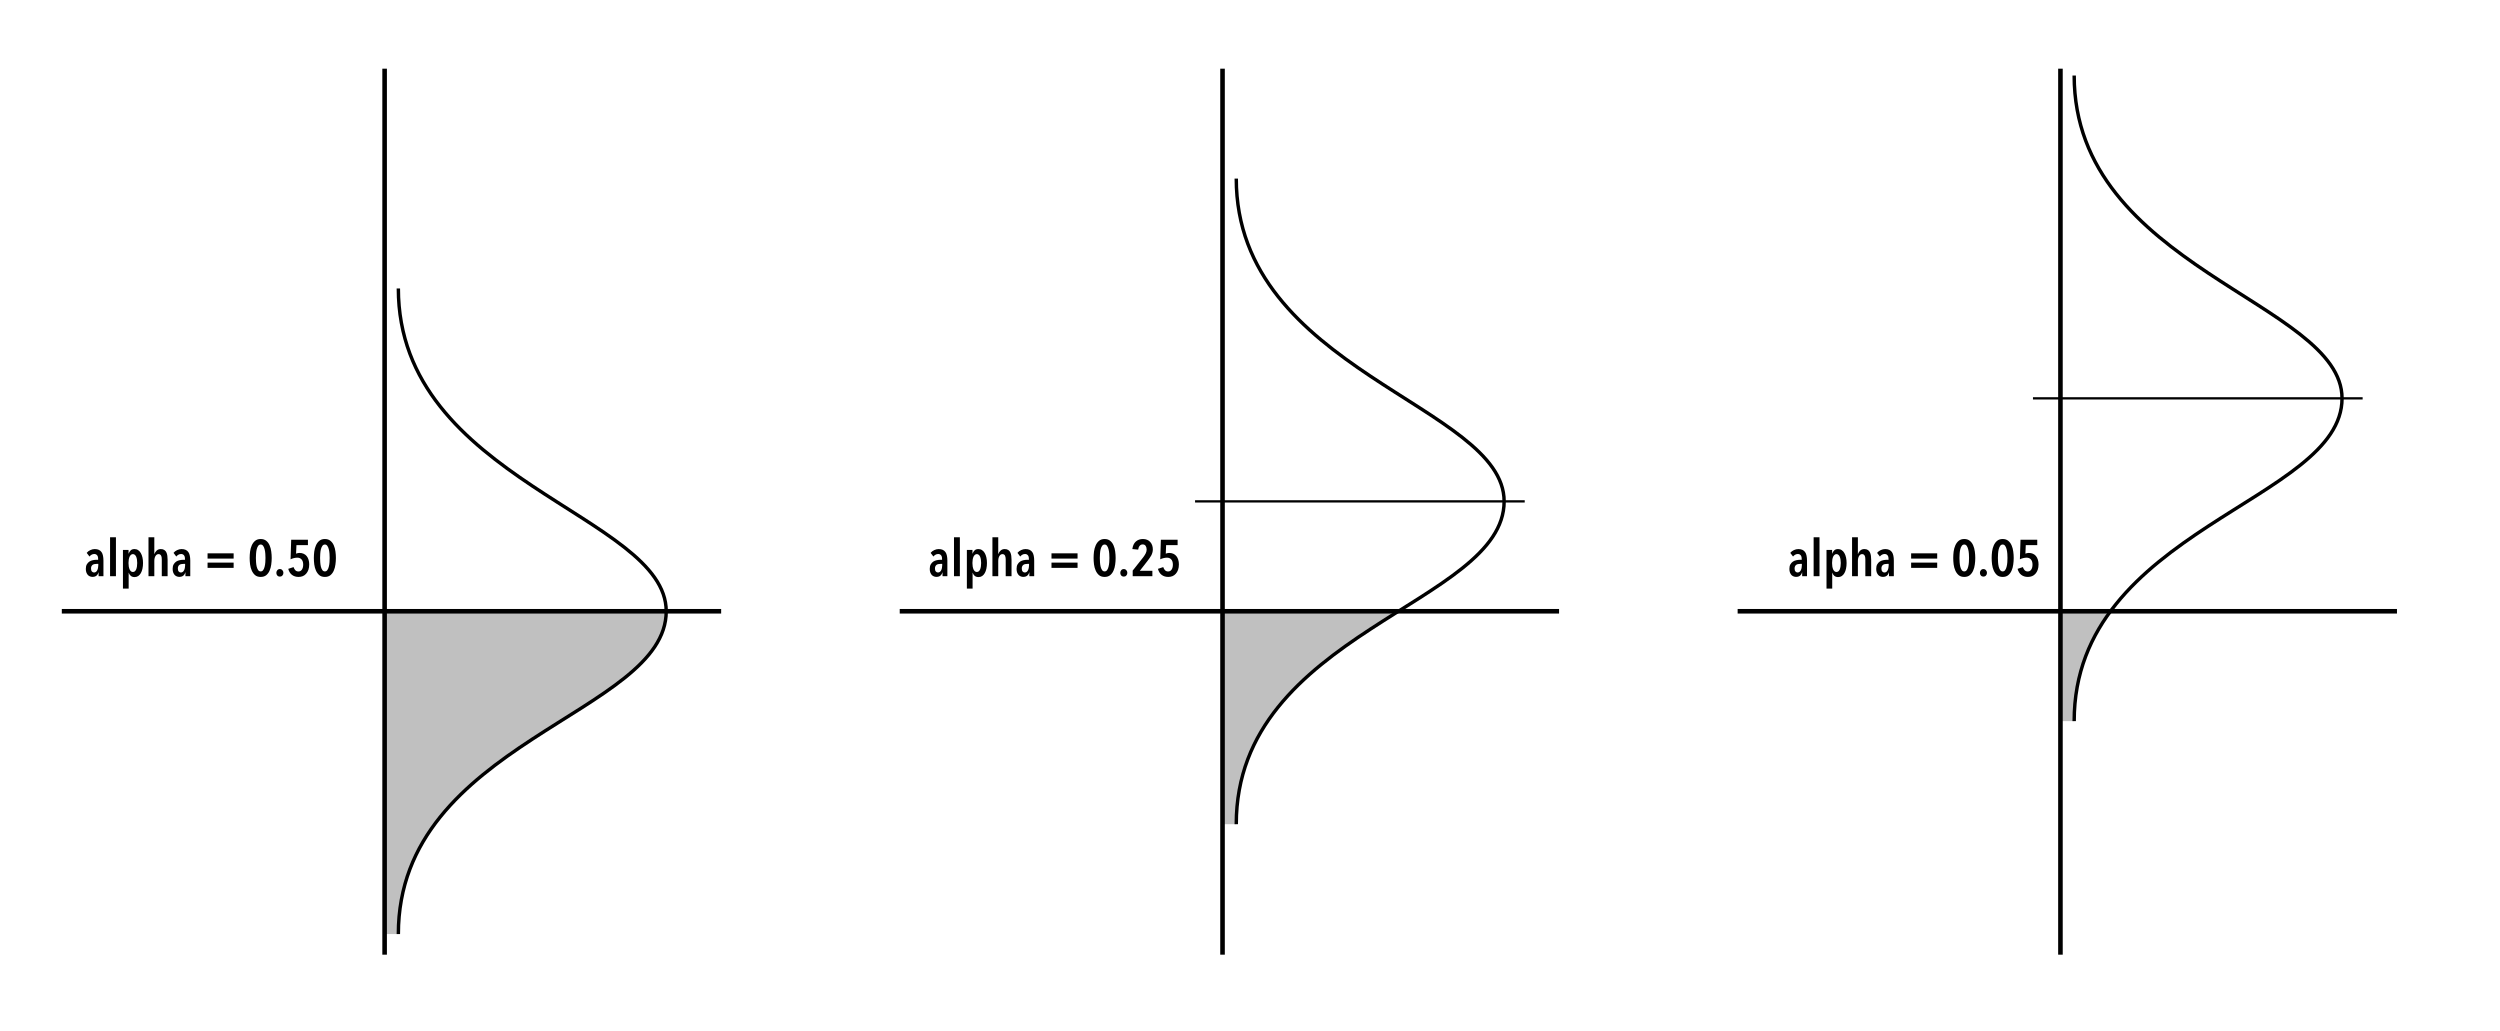
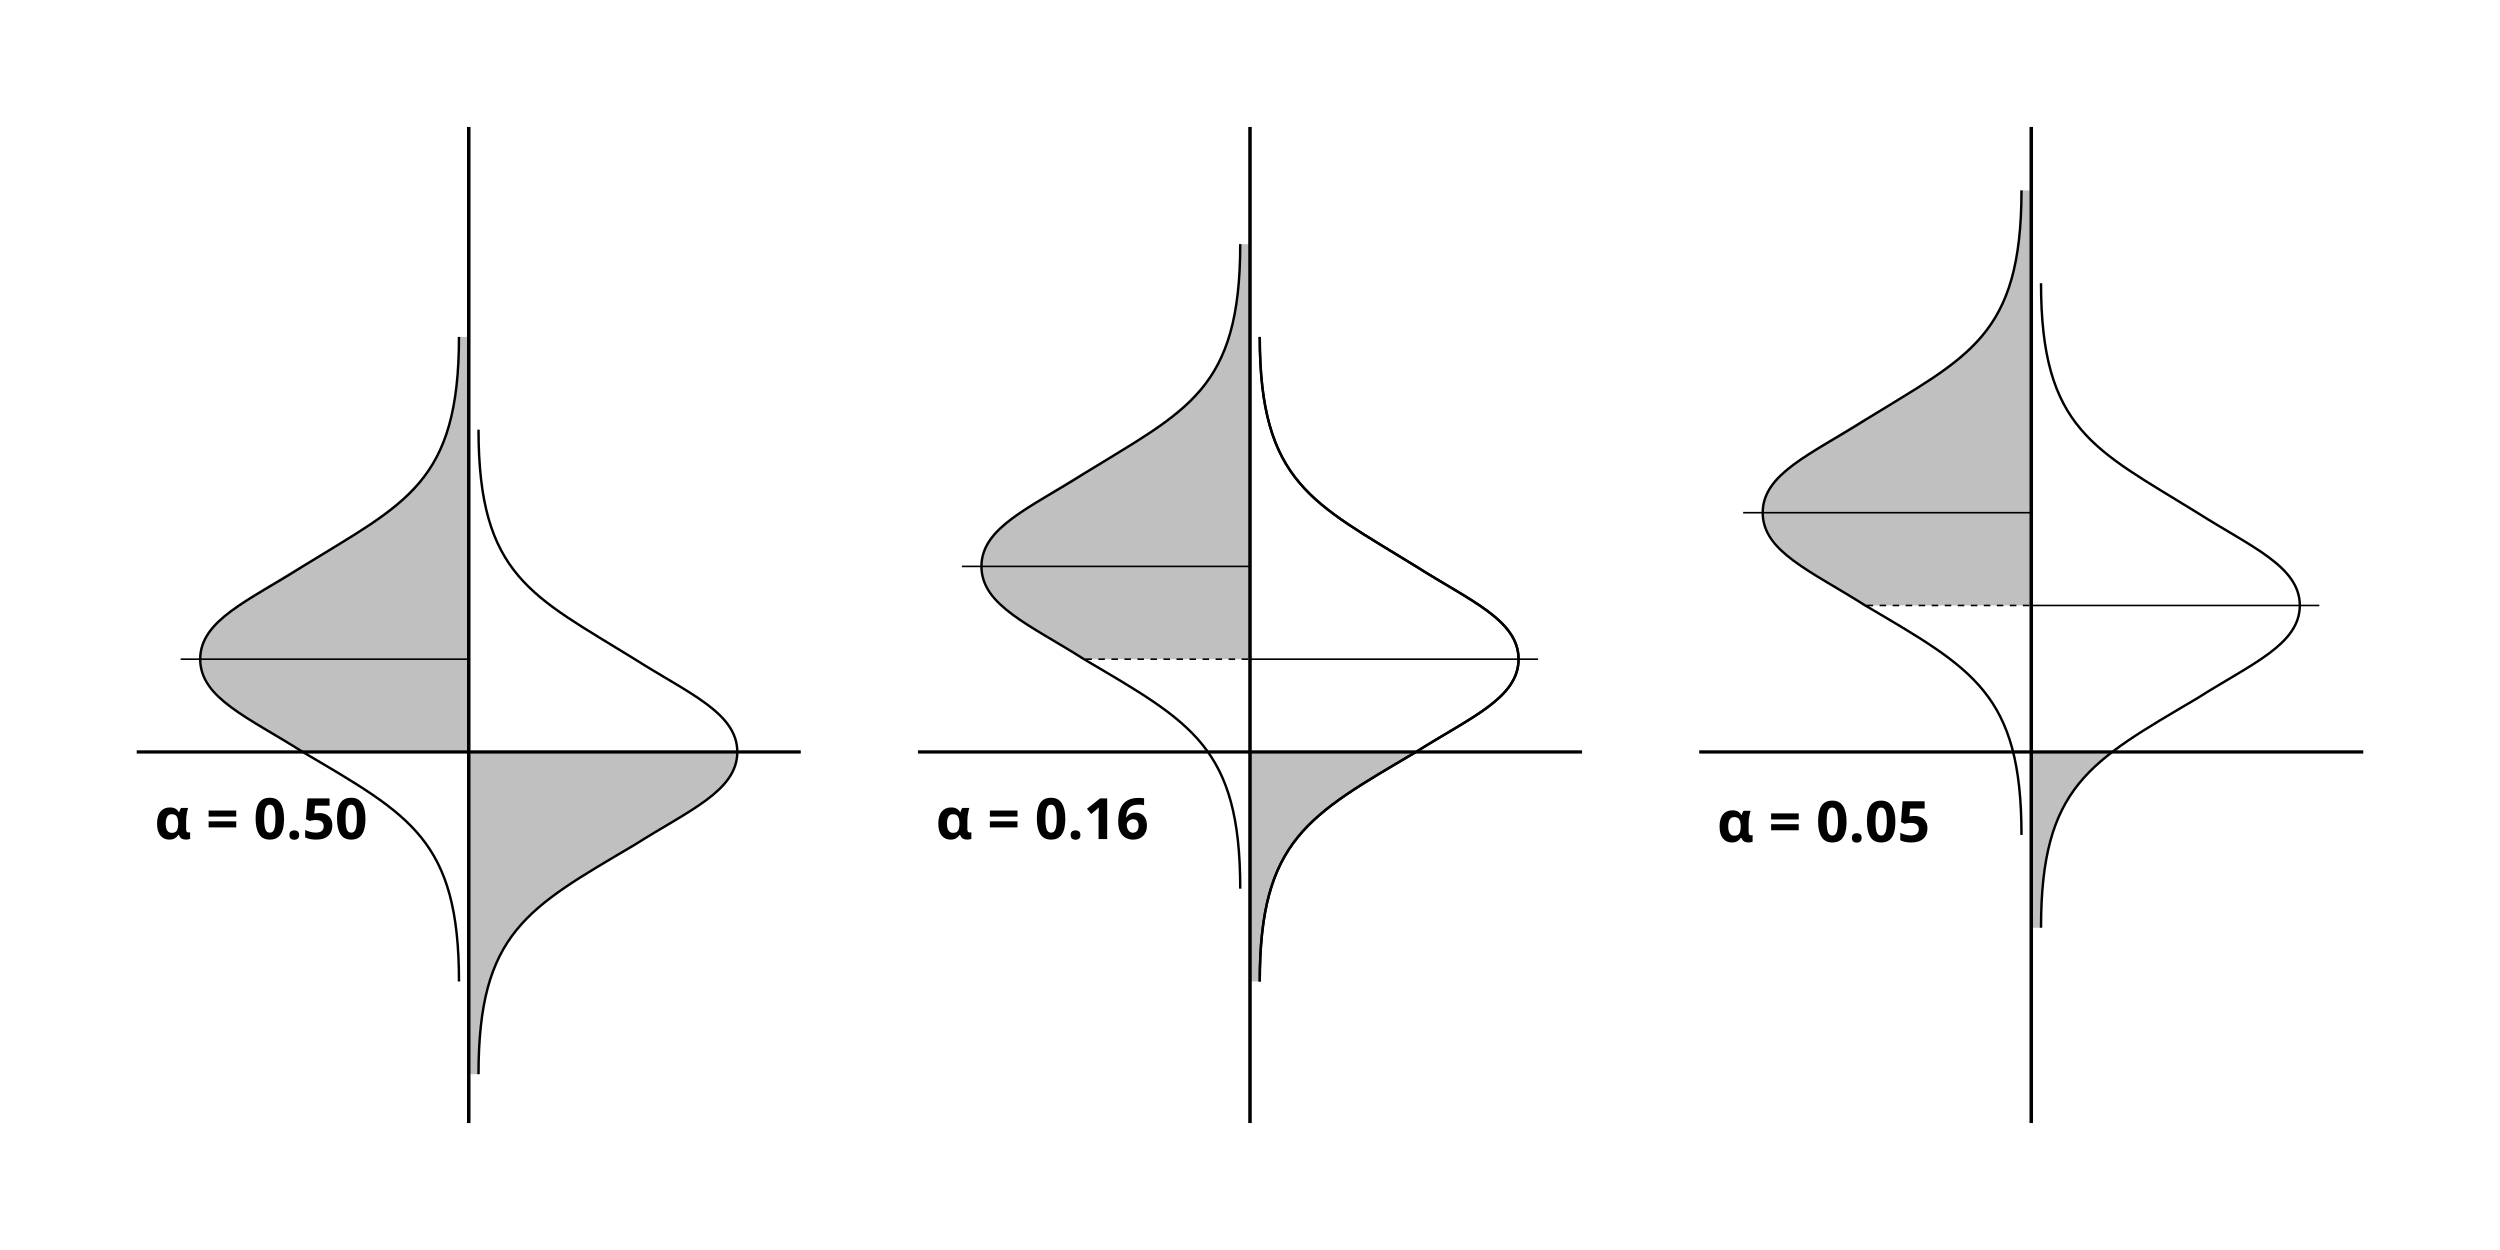
- <svg xmlns="http://www.w3.org/2000/svg" xmlns:xlink="http://www.w3.org/1999/xlink" id="svg2" version="1.1" width="2184" height="900" viewBox="0 0 2184 900">
-   <defs id="defs6" />
-   <g id="layer7" style="display:inline">
-     <path style="display:inline;fill:#c0c0c0;fill-opacity:1;fill-rule:evenodd;stroke:none;stroke-width:1px;stroke-linecap:butt;stroke-linejoin:miter;stroke-opacity:1" d="M 348,816 C 354,642 582,624 582,534 l -246,0 0,282 z" id="path4260" />
-     <path style="fill:#c0c0c0;fill-opacity:1;fill-rule:evenodd;stroke:none;stroke-width:1px;stroke-linecap:butt;stroke-linejoin:miter;stroke-opacity:1" d="m 1080,720 c 0,-90 66,-138 141.706,-186 l -153.706,0 0,186 z" id="path4265" />
-     <path style="fill:#c0c0c0;fill-opacity:1;fill-rule:evenodd;stroke:none;stroke-width:1px;stroke-linecap:butt;stroke-linejoin:miter;stroke-opacity:1" d="m 1800,630 12,0 c 0.678,-42.487 13.446,-71.374 30,-96 l -42,0 z" id="path4267" />
-     <flowRoot xml:space="preserve" id="flowRoot4269" style="font-style:normal;font-variant:normal;font-weight:600;font-stretch:condensed;font-size:45px;line-height:125%;font-family:'Avenir Next Condensed';-inkscape-font-specification:'Avenir Next Condensed, Semi-Bold Condensed';text-align:start;letter-spacing:0px;word-spacing:0px;writing-mode:lr-tb;text-anchor:start;fill:#000000;fill-opacity:1;stroke:none;stroke-width:1px;stroke-linecap:butt;stroke-linejoin:miter;stroke-opacity:1" transform="translate(25.4902,90.19608)">
-       <flowRegion id="flowRegion4271">
-         <rect id="rect4273" width="258" height="144" x="54" y="324" style="font-style:normal;font-variant:normal;font-weight:600;font-stretch:condensed;font-size:45px;line-height:125%;font-family:'Avenir Next Condensed';-inkscape-font-specification:'Avenir Next Condensed, Semi-Bold Condensed';text-align:start;writing-mode:lr-tb;text-anchor:start" />
-       </flowRegion>
-       <flowPara id="flowPara4275" />
-     </flowRoot>
-     <flowRoot transform="translate(762.7451,92.15686)" style="font-style:normal;font-variant:normal;font-weight:600;font-stretch:condensed;font-size:45px;line-height:125%;font-family:'Avenir Next Condensed';-inkscape-font-specification:'Avenir Next Condensed, Semi-Bold Condensed';text-align:start;letter-spacing:0px;word-spacing:0px;writing-mode:lr-tb;text-anchor:start;fill:#000000;fill-opacity:1;stroke:none;stroke-width:1px;stroke-linecap:butt;stroke-linejoin:miter;stroke-opacity:1" id="flowRoot4305" xml:space="preserve">
-       <flowRegion id="flowRegion4307">
-         <rect style="font-style:normal;font-variant:normal;font-weight:600;font-stretch:condensed;font-size:45px;line-height:125%;font-family:'Avenir Next Condensed';-inkscape-font-specification:'Avenir Next Condensed, Semi-Bold Condensed';text-align:start;writing-mode:lr-tb;text-anchor:start" y="324" x="54" height="144" width="258" id="rect4309" />
-       </flowRegion>
-       <flowPara id="flowPara4311" />
-     </flowRoot>
+ <svg xmlns="http://www.w3.org/2000/svg" xmlns:xlink="http://www.w3.org/1999/xlink" width="3072" height="1536" viewBox="0 0 3072 1536" id="svg3336" version="1.1">
+   <defs id="defs3338" />
+   <g id="layer3" style="display:inline">
+     <path id="use4227" d="m 1536,810 -202.307,0 C 1289.192,786 1206,743 1206,695 c 0,-42 36,-60 114,-108 156,-90 204,-125 204,-287 l 12,0 z" style="display:inline;fill:#c0c0c0;fill-opacity:1;fill-rule:evenodd;stroke:none;stroke-width:1px;stroke-linecap:butt;stroke-linejoin:miter;stroke-opacity:1" />
+     <path style="display:inline;fill:#c0c0c0;fill-opacity:1;fill-rule:evenodd;stroke:none;stroke-width:1px;stroke-linecap:butt;stroke-linejoin:miter;stroke-opacity:1" d="m 2496,1140 0,-216 99.561,0 C 2532,972 2508,1026 2508,1140 Z" id="use4281" />
+     <use x="0" y="0" xlink:href="#use4227" id="use3750" transform="translate(960,-66)" width="100%" height="100%" />
+     <use x="0" y="0" xlink:href="#use4227" id="use4556" transform="translate(-960,114)" width="100%" height="100%" />
+     <path id="use4562" d="m 588,1320 c 0,-174 60,-204 192,-282 66,-42 126,-66 126,-114 -9,0 -255.75,0 -330,0 0,36 0,378 0,396" style="display:inline;fill:#c0c0c0;fill-opacity:1;fill-rule:evenodd;stroke:none;stroke-width:3;stroke-linecap:butt;stroke-linejoin:miter;stroke-miterlimit:4;stroke-dasharray:none;stroke-opacity:1" />
+     <path id="use4593" d="m 1548,1206 c 0,-174 60,-204 192,-282 C 1716,924 1548,924 1536,924 c 0,12 0,258 0,282" style="display:inline;fill:#c0c0c0;fill-opacity:1;fill-rule:evenodd;stroke:none;stroke-width:1;stroke-linecap:butt;stroke-linejoin:miter;stroke-miterlimit:4;stroke-dasharray:none;stroke-opacity:1" />
+   </g>
+   <g id="layer1" style="display:inline">
+     <use x="0" y="0" xlink:href="#use4233" id="use3467" transform="translate(960,-66)" width="100%" height="100%" />
+     <use x="0" y="0" xlink:href="#use3463" id="use3465" transform="translate(960,0)" width="100%" height="100%" />
+     <use x="0" y="0" xlink:href="#path3346" id="use3463" transform="translate(960,0)" width="100%" height="100%" />
+     <use x="0" y="0" xlink:href="#path4803" id="use3461" transform="translate(1920,0)" width="100%" height="100%" />
+     <use x="0" y="0" xlink:href="#path4803" id="use3459" transform="translate(960,0)" width="100%" height="100%" />
+     <path style="display:inline;fill:none;fill-rule:evenodd;stroke:#000000;stroke-width:3;stroke-linecap:butt;stroke-linejoin:miter;stroke-miterlimit:4;stroke-dasharray:none;stroke-opacity:1" d="m 588,1320 c 0,-174 60,-204 192,-282 66,-42 126,-66 126,-114 0,-48 -60,-72 -126,-114 -126,-78 -192,-102 -192,-282" id="path4215" />
+     <path id="path4156" d="M 564,1206 C 564,1032 504,1002 372,924 306,882 246,858 246,810 246,762 306,738 372,696 498,618 564,594 564,414" style="display:inline;fill:none;fill-rule:evenodd;stroke:#000000;stroke-width:3;stroke-linecap:butt;stroke-linejoin:miter;stroke-miterlimit:4;stroke-dasharray:none;stroke-opacity:1" />
+     <path style="display:inline;fill:none;fill-rule:evenodd;stroke:#000000;stroke-width:2;stroke-linecap:butt;stroke-linejoin:miter;stroke-miterlimit:4;stroke-dasharray:none;stroke-opacity:1" d="m 222,810 354,0" id="path4166" />
+     <path style="fill:none;fill-rule:evenodd;stroke:#000000;stroke-width:4;stroke-linecap:butt;stroke-linejoin:miter;stroke-miterlimit:4;stroke-dasharray:none;stroke-opacity:1" d="m 984,924 -816,0" id="path3346" />
+     <path id="use4233" d="m 1890,810 -354,0" style="display:inline;fill:none;fill-rule:evenodd;stroke:#000000;stroke-width:2;stroke-linecap:butt;stroke-linejoin:miter;stroke-miterlimit:4;stroke-dasharray:none;stroke-dashoffset:0;stroke-opacity:1" />
+     <path id="use4235" d="M 1333.693,810 1536,810" style="display:inline;fill:none;fill-rule:evenodd;stroke:#000000;stroke-width:2;stroke-linecap:butt;stroke-linejoin:miter;stroke-miterlimit:4;stroke-dasharray:8, 8;stroke-dashoffset:0;stroke-opacity:1" />
+     <path id="use4237" d="m 1182,696 354,0" style="display:inline;fill:none;fill-rule:evenodd;stroke:#000000;stroke-width:2;stroke-linecap:butt;stroke-linejoin:miter;stroke-miterlimit:4;stroke-dasharray:none;stroke-opacity:1" />
+     <path style="display:inline;fill:none;fill-rule:evenodd;stroke:#000000;stroke-width:2;stroke-linecap:butt;stroke-linejoin:miter;stroke-miterlimit:4;stroke-dasharray:none;stroke-opacity:1" d="m 2142,630 354,0" id="use4293" />
+     <path style="display:inline;fill:none;fill-rule:evenodd;stroke:#000000;stroke-width:4.306;stroke-linecap:butt;stroke-linejoin:miter;stroke-miterlimit:4;stroke-dasharray:none;stroke-opacity:1" d="M 576,1380 576,156" id="path4803" />
+     <use x="0" y="0" xlink:href="#path4156" id="use3583" transform="translate(960,-114)" width="100%" height="100%" />
+     <use x="0" y="0" xlink:href="#path4156" id="use3585" transform="translate(1920,-180)" width="100%" height="100%" />
+     <use x="0" y="0" xlink:href="#path4215" id="use3455" transform="translate(960,-113.9999)" width="100%" height="100%" />
+     <use x="0" y="0" xlink:href="#use3455" id="use3457" transform="translate(960,-66)" width="100%" height="100%" />
+     <use x="0" y="0" xlink:href="#use4235" id="use3752" transform="translate(960,-66)" width="100%" height="100%" />
+     <use x="0" y="0" xlink:href="#use3455" id="use4591" width="100%" height="100%" />
  </g>
  <g id="layer2" style="display:inline">
-     <path style="display:inline;fill:none;fill-rule:evenodd;stroke:#000000;stroke-width:3;stroke-linecap:butt;stroke-linejoin:miter;stroke-miterlimit:4;stroke-dasharray:none;stroke-opacity:1" d="M 348,816 C 348,648 582,624 582,534 582,450 348,420 348,252" id="path3362" />
-     <path style="display:inline;fill:none;fill-rule:evenodd;stroke:#000000;stroke-width:4;stroke-linecap:butt;stroke-linejoin:miter;stroke-miterlimit:4;stroke-dasharray:none;stroke-opacity:1" d="m 336,60 0,774" id="path3400" />
-     <path style="display:inline;fill:none;fill-rule:evenodd;stroke:#000000;stroke-width:4;stroke-linecap:butt;stroke-linejoin:miter;stroke-miterlimit:4;stroke-dasharray:none;stroke-opacity:1" d="m 54,534 576,0" id="path4202" />
-     <use style="display:inline" x="0" y="0" xlink:href="#path3362" id="use4229" transform="translate(1464,-186)" width="100%" height="100%" />
-     <use style="display:inline" x="0" y="0" xlink:href="#path4202" id="use4231" transform="translate(1464,0)" width="100%" height="100%" />
-     <use style="display:inline" x="0" y="0" xlink:href="#path3400" id="use4233" transform="translate(1464,0)" width="100%" height="100%" />
-     <path style="display:inline;fill:none;fill-rule:evenodd;stroke:#000000;stroke-width:2;stroke-linecap:butt;stroke-linejoin:miter;stroke-miterlimit:4;stroke-dasharray:none;stroke-opacity:1" d="m 2064,348 -288,0" id="path4238" />
-     <use style="display:inline" x="0" y="0" xlink:href="#path3362" id="use4240" transform="translate(732,-96)" width="100%" height="100%" />
-     <use style="display:inline" x="0" y="0" xlink:href="#path4202" id="use4244" transform="translate(732,0)" width="100%" height="100%" />
-     <use style="display:inline" x="0" y="0" xlink:href="#path3400" id="use4247" transform="translate(732,0)" width="100%" height="100%" />
-     <use style="display:inline" x="0" y="0" xlink:href="#path4238" id="use4250" transform="translate(-732,90)" width="100%" height="100%" />
-   </g>
-   <g id="layer8" style="display:inline">
-     <flowRoot xml:space="preserve" id="flowRoot4289" style="font-style:normal;font-variant:normal;font-weight:600;font-stretch:condensed;font-size:45px;line-height:125%;font-family:'Avenir Next Condensed';-inkscape-font-specification:'Avenir Next Condensed, Semi-Bold Condensed';text-align:start;letter-spacing:0px;word-spacing:0px;writing-mode:lr-tb;text-anchor:start;fill:#000000;fill-opacity:1;stroke:none;stroke-width:1px;stroke-linecap:butt;stroke-linejoin:miter;stroke-opacity:1" transform="translate(25.4902,90.19608)">
-       <flowRegion id="flowRegion4291">
-         <rect id="rect4293" width="270" height="144" x="42" y="372" style="font-style:normal;font-variant:normal;font-weight:600;font-stretch:condensed;font-size:45px;line-height:125%;font-family:'Avenir Next Condensed';-inkscape-font-specification:'Avenir Next Condensed, Semi-Bold Condensed';text-align:start;writing-mode:lr-tb;text-anchor:start" />
-       </flowRegion>
-       <flowPara id="flowPara4295" />
-     </flowRoot>
-     <flowRoot transform="translate(762.7451,92.15686)" style="font-style:normal;font-variant:normal;font-weight:600;font-stretch:condensed;font-size:45px;line-height:125%;font-family:'Avenir Next Condensed';-inkscape-font-specification:'Avenir Next Condensed, Semi-Bold Condensed';text-align:start;letter-spacing:0px;word-spacing:0px;writing-mode:lr-tb;text-anchor:start;fill:#000000;fill-opacity:1;stroke:none;stroke-width:1px;stroke-linecap:butt;stroke-linejoin:miter;stroke-opacity:1" id="flowRoot4313" xml:space="preserve">
-       <flowRegion id="flowRegion4315">
-         <rect style="font-style:normal;font-variant:normal;font-weight:600;font-stretch:condensed;font-size:45px;line-height:125%;font-family:'Avenir Next Condensed';-inkscape-font-specification:'Avenir Next Condensed, Semi-Bold Condensed';text-align:start;writing-mode:lr-tb;text-anchor:start" y="372" x="42" height="144" width="270" id="rect4317" />
-       </flowRegion>
-       <flowPara id="flowPara4319" />
-     </flowRoot>
-     <g id="g3415">
-       <g transform="translate(25.4902,90.19608)" style="font-style:normal;font-variant:normal;font-weight:600;font-stretch:condensed;font-size:45px;line-height:125%;font-family:'Avenir Next Condensed';-inkscape-font-specification:'Avenir Next Condensed, Semi-Bold Condensed';text-align:start;letter-spacing:0px;word-spacing:0px;writing-mode:lr-tb;text-anchor:start;fill:#000000;fill-opacity:1;stroke:none;stroke-width:1px;stroke-linecap:butt;stroke-linejoin:miter;stroke-opacity:1" id="flowRoot4297">
-         <path d="m 60.375,402.424 -1.485,0 q -0.945,0 -1.845,0.18 -0.855,0.135 -1.53,0.585 -0.675,0.45 -1.08,1.26 -0.405,0.765 -0.405,1.98 0,1.8 0.765,2.655 0.81,0.855 1.845,0.855 1.035,0 1.755,-0.585 0.72,-0.585 1.125,-1.485 0.45,-0.9 0.63,-1.98 0.225,-1.125 0.225,-2.16 l 0,-1.305 z m 0.18,7.335 q -0.495,1.89 -1.8,2.97 -1.305,1.035 -3.465,1.035 -0.99,0 -2.025,-0.36 -1.035,-0.36 -1.89,-1.17 -0.81,-0.855 -1.35,-2.16 -0.54,-1.35 -0.54,-3.24 0,-2.43 0.855,-3.96 0.9,-1.575 2.25,-2.475 1.395,-0.9 3.06,-1.215 1.71,-0.36 3.33,-0.36 l 1.26,0 0,-0.72 q 0,-2.295 -0.945,-3.285 -0.9,-1.035 -2.43,-1.035 -1.305,0 -2.385,0.63 -1.035,0.585 -1.8,1.575 l -2.43,-3.195 q 1.26,-1.575 3.195,-2.43 1.935,-0.9 3.825,-0.9 2.115,0 3.555,0.675 1.485,0.675 2.385,1.98 0.9,1.26 1.26,3.15 0.405,1.89 0.405,4.275 l 0,13.635 -4.23,0 0,-3.42 -0.09,0 z" style="" id="path3381" />
-         <path d="m 70.66,413.179 0,-34.02 5.13,0 0,34.02 -5.13,0 z" style="" id="path3383" />
-         <path d="m 99.46,401.659 q 0,2.655 -0.495,4.905 -0.45,2.205 -1.395,3.87 -0.945,1.665 -2.34,2.61 -1.395,0.9 -3.195,0.9 -1.98,0 -3.285,-1.08 -1.26,-1.125 -1.755,-2.7 l -0.09,0 0,13.815 -4.995,0 0,-33.75 4.905,0 0,3.24 0.09,0 q 0.585,-1.71 1.755,-2.835 1.17,-1.17 3.375,-1.17 1.8,0 3.15,0.945 1.395,0.9 2.34,2.565 0.945,1.62 1.44,3.87 0.495,2.205 0.495,4.815 z m -5.085,0 q 0,-1.62 -0.225,-3.06 -0.225,-1.44 -0.675,-2.475 -0.45,-1.035 -1.17,-1.62 -0.72,-0.63 -1.71,-0.63 -0.945,0 -1.665,0.63 -0.72,0.585 -1.215,1.62 -0.45,1.035 -0.72,2.475 -0.225,1.44 -0.225,3.06 0,1.62 0.225,3.06 0.27,1.44 0.72,2.52 0.495,1.035 1.215,1.665 0.72,0.585 1.665,0.585 0.99,0 1.71,-0.585 0.72,-0.63 1.17,-1.665 0.45,-1.08 0.675,-2.52 0.225,-1.44 0.225,-3.06 z" style="" id="path3385" />
-         <path d="m 115.844,413.179 0,-14.4 q 0,-0.855 -0.09,-1.71 -0.09,-0.9 -0.405,-1.62 -0.27,-0.72 -0.855,-1.125 -0.54,-0.45 -1.44,-0.45 -1.71,0 -2.745,1.71 -0.99,1.71 -0.99,4.32 l 0,13.275 -5.085,0 0,-34.02 5.085,0 0,14.625 0.09,0 q 0.585,-1.755 1.98,-3.015 1.44,-1.305 3.6,-1.305 1.89,0 3.06,0.81 1.17,0.765 1.8,2.07 0.63,1.305 0.855,3.015 0.225,1.665 0.225,3.42 l 0,14.4 -5.085,0 z" style="" id="path3387" />
-         <path d="m 136.225,402.424 -1.485,0 q -0.945,0 -1.845,0.18 -0.855,0.135 -1.53,0.585 -0.675,0.45 -1.08,1.26 -0.405,0.765 -0.405,1.98 0,1.8 0.765,2.655 0.81,0.855 1.845,0.855 1.035,0 1.755,-0.585 0.72,-0.585 1.125,-1.485 0.45,-0.9 0.63,-1.98 0.225,-1.125 0.225,-2.16 l 0,-1.305 z m 0.18,7.335 q -0.495,1.89 -1.8,2.97 -1.305,1.035 -3.465,1.035 -0.99,0 -2.025,-0.36 -1.035,-0.36 -1.89,-1.17 -0.81,-0.855 -1.35,-2.16 -0.54,-1.35 -0.54,-3.24 0,-2.43 0.855,-3.96 0.9,-1.575 2.25,-2.475 1.395,-0.9 3.06,-1.215 1.71,-0.36 3.33,-0.36 l 1.26,0 0,-0.72 q 0,-2.295 -0.945,-3.285 -0.9,-1.035 -2.43,-1.035 -1.305,0 -2.385,0.63 -1.035,0.585 -1.8,1.575 l -2.43,-3.195 q 1.26,-1.575 3.195,-2.43 1.935,-0.9 3.825,-0.9 2.115,0 3.555,0.675 1.485,0.675 2.385,1.98 0.9,1.26 1.26,3.15 0.405,1.89 0.405,4.275 l 0,13.635 -4.23,0 0,-3.42 -0.09,0 z" style="" id="path3389" />
-         <path d="m 178.608,393.199 0,4.59 -22.77,0 0,-4.59 22.77,0 z m 0,8.1 0,4.59 -22.77,0 0,-4.59 22.77,0 z" style="" id="path3391" />
-         <path d="m 211.878,397.249 q 0,2.745 -0.405,5.67 -0.36,2.925 -1.44,5.355 -1.035,2.43 -2.925,4.005 -1.89,1.53 -4.86,1.53 -2.97,0 -4.86,-1.53 -1.845,-1.575 -2.925,-4.005 -1.08,-2.43 -1.485,-5.355 -0.36,-2.925 -0.36,-5.67 0,-2.745 0.36,-5.67 0.405,-2.925 1.485,-5.355 1.08,-2.43 2.925,-3.96 1.89,-1.575 4.86,-1.575 2.97,0 4.86,1.575 1.89,1.53 2.925,3.96 1.08,2.43 1.44,5.355 0.405,2.925 0.405,5.67 z m -5.445,0 q 0,-1.62 -0.135,-3.645 -0.135,-2.07 -0.585,-3.825 -0.405,-1.8 -1.26,-3.015 -0.81,-1.26 -2.205,-1.26 -1.395,0 -2.25,1.26 -0.81,1.215 -1.26,3.015 -0.405,1.755 -0.54,3.825 -0.135,2.025 -0.135,3.645 0,1.62 0.135,3.69 0.135,2.025 0.54,3.825 0.45,1.8 1.26,3.015 0.855,1.215 2.25,1.215 1.395,0 2.205,-1.215 0.855,-1.215 1.26,-3.015 0.45,-1.8 0.585,-3.825 0.135,-2.07 0.135,-3.69 z" style="" id="path3393" />
-         <path d="m 222.093,410.254 q 0,1.395 -0.9,2.34 -0.855,0.945 -2.205,0.945 -1.35,0 -2.205,-0.945 -0.855,-0.945 -0.855,-2.34 0,-1.35 0.855,-2.34 0.855,-0.99 2.205,-0.99 1.35,0 2.205,0.99 0.9,0.99 0.9,2.34 z" style="" id="path3395" />
-         <path d="m 244.642,402.874 q 0,2.7 -0.72,4.725 -0.72,2.025 -1.98,3.42 -1.215,1.395 -2.925,2.115 -1.71,0.675 -3.69,0.675 -3.375,0 -5.76,-1.8 -2.34,-1.8 -3.24,-5.265 l 4.635,-1.53 q 0.54,1.71 1.575,2.79 1.08,1.035 2.655,1.035 1.98,0 3.06,-1.62 1.125,-1.665 1.125,-4.365 0,-2.925 -1.395,-4.5 -1.395,-1.575 -3.735,-1.575 -1.35,0 -3.06,0.405 -1.665,0.405 -2.835,1.035 l 0.54,-17.1 14.625,0 0,4.725 -10.035,0 -0.315,7.425 q 0.63,-0.315 1.44,-0.45 0.855,-0.18 1.485,-0.18 2.07,0 3.645,0.72 1.62,0.72 2.7,2.07 1.08,1.305 1.62,3.15 0.585,1.845 0.585,4.095 z" style="" id="path3397" />
-         <path d="m 267.952,397.249 q 0,2.745 -0.405,5.67 -0.36,2.925 -1.44,5.355 -1.035,2.43 -2.925,4.005 -1.89,1.53 -4.86,1.53 -2.97,0 -4.86,-1.53 -1.845,-1.575 -2.925,-4.005 -1.08,-2.43 -1.485,-5.355 -0.36,-2.925 -0.36,-5.67 0,-2.745 0.36,-5.67 0.405,-2.925 1.485,-5.355 1.08,-2.43 2.925,-3.96 1.89,-1.575 4.86,-1.575 2.97,0 4.86,1.575 1.89,1.53 2.925,3.96 1.08,2.43 1.44,5.355 0.405,2.925 0.405,5.67 z m -5.445,0 q 0,-1.62 -0.135,-3.645 -0.135,-2.07 -0.585,-3.825 -0.405,-1.8 -1.26,-3.015 -0.81,-1.26 -2.205,-1.26 -1.395,0 -2.25,1.26 -0.81,1.215 -1.26,3.015 -0.405,1.755 -0.54,3.825 -0.135,2.025 -0.135,3.645 0,1.62 0.135,3.69 0.135,2.025 0.54,3.825 0.45,1.8 1.26,3.015 0.855,1.215 2.25,1.215 1.395,0 2.205,-1.215 0.855,-1.215 1.26,-3.015 0.45,-1.8 0.585,-3.825 0.135,-2.07 0.135,-3.69 z" style="" id="path3399" />
-       </g>
-       <g transform="translate(762.7451,90.19608)" style="font-style:normal;font-variant:normal;font-weight:600;font-stretch:condensed;font-size:45px;line-height:125%;font-family:'Avenir Next Condensed';-inkscape-font-specification:'Avenir Next Condensed, Semi-Bold Condensed';text-align:start;letter-spacing:0px;word-spacing:0px;writing-mode:lr-tb;text-anchor:start;fill:#000000;fill-opacity:1;stroke:none;stroke-width:1px;stroke-linecap:butt;stroke-linejoin:miter;stroke-opacity:1" id="flowRoot4321">
-         <path d="m 60.375,402.424 -1.485,0 q -0.945,0 -1.845,0.18 -0.855,0.135 -1.53,0.585 -0.675,0.45 -1.08,1.26 -0.405,0.765 -0.405,1.98 0,1.8 0.765,2.655 0.81,0.855 1.845,0.855 1.035,0 1.755,-0.585 0.72,-0.585 1.125,-1.485 0.45,-0.9 0.63,-1.98 0.225,-1.125 0.225,-2.16 l 0,-1.305 z m 0.18,7.335 q -0.495,1.89 -1.8,2.97 -1.305,1.035 -3.465,1.035 -0.99,0 -2.025,-0.36 -1.035,-0.36 -1.89,-1.17 -0.81,-0.855 -1.35,-2.16 -0.54,-1.35 -0.54,-3.24 0,-2.43 0.855,-3.96 0.9,-1.575 2.25,-2.475 1.395,-0.9 3.06,-1.215 1.71,-0.36 3.33,-0.36 l 1.26,0 0,-0.72 q 0,-2.295 -0.945,-3.285 -0.9,-1.035 -2.43,-1.035 -1.305,0 -2.385,0.63 -1.035,0.585 -1.8,1.575 l -2.43,-3.195 q 1.26,-1.575 3.195,-2.43 1.935,-0.9 3.825,-0.9 2.115,0 3.555,0.675 1.485,0.675 2.385,1.98 0.9,1.26 1.26,3.15 0.405,1.89 0.405,4.275 l 0,13.635 -4.23,0 0,-3.42 -0.09,0 z" style="" id="path3402" />
-         <path d="m 70.66,413.179 0,-34.02 5.13,0 0,34.02 -5.13,0 z" style="" id="path3404" />
-         <path d="m 99.46,401.659 q 0,2.655 -0.495,4.905 -0.45,2.205 -1.395,3.87 -0.945,1.665 -2.34,2.61 -1.395,0.9 -3.195,0.9 -1.98,0 -3.285,-1.08 -1.26,-1.125 -1.755,-2.7 l -0.09,0 0,13.815 -4.995,0 0,-33.75 4.905,0 0,3.24 0.09,0 q 0.585,-1.71 1.755,-2.835 1.17,-1.17 3.375,-1.17 1.8,0 3.15,0.945 1.395,0.9 2.34,2.565 0.945,1.62 1.44,3.87 0.495,2.205 0.495,4.815 z m -5.085,0 q 0,-1.62 -0.225,-3.06 -0.225,-1.44 -0.675,-2.475 -0.45,-1.035 -1.17,-1.62 -0.72,-0.63 -1.71,-0.63 -0.945,0 -1.665,0.63 -0.72,0.585 -1.215,1.62 -0.45,1.035 -0.72,2.475 -0.225,1.44 -0.225,3.06 0,1.62 0.225,3.06 0.27,1.44 0.72,2.52 0.495,1.035 1.215,1.665 0.72,0.585 1.665,0.585 0.99,0 1.71,-0.585 0.72,-0.63 1.17,-1.665 0.45,-1.08 0.675,-2.52 0.225,-1.44 0.225,-3.06 z" style="" id="path3406" />
-         <path d="m 115.844,413.179 0,-14.4 q 0,-0.855 -0.09,-1.71 -0.09,-0.9 -0.405,-1.62 -0.27,-0.72 -0.855,-1.125 -0.54,-0.45 -1.44,-0.45 -1.71,0 -2.745,1.71 -0.99,1.71 -0.99,4.32 l 0,13.275 -5.085,0 0,-34.02 5.085,0 0,14.625 0.09,0 q 0.585,-1.755 1.98,-3.015 1.44,-1.305 3.6,-1.305 1.89,0 3.06,0.81 1.17,0.765 1.8,2.07 0.63,1.305 0.855,3.015 0.225,1.665 0.225,3.42 l 0,14.4 -5.085,0 z" style="" id="path3408" />
-         <path d="m 136.225,402.424 -1.485,0 q -0.945,0 -1.845,0.18 -0.855,0.135 -1.53,0.585 -0.675,0.45 -1.08,1.26 -0.405,0.765 -0.405,1.98 0,1.8 0.765,2.655 0.81,0.855 1.845,0.855 1.035,0 1.755,-0.585 0.72,-0.585 1.125,-1.485 0.45,-0.9 0.63,-1.98 0.225,-1.125 0.225,-2.16 l 0,-1.305 z m 0.18,7.335 q -0.495,1.89 -1.8,2.97 -1.305,1.035 -3.465,1.035 -0.99,0 -2.025,-0.36 -1.035,-0.36 -1.89,-1.17 -0.81,-0.855 -1.35,-2.16 -0.54,-1.35 -0.54,-3.24 0,-2.43 0.855,-3.96 0.9,-1.575 2.25,-2.475 1.395,-0.9 3.06,-1.215 1.71,-0.36 3.33,-0.36 l 1.26,0 0,-0.72 q 0,-2.295 -0.945,-3.285 -0.9,-1.035 -2.43,-1.035 -1.305,0 -2.385,0.63 -1.035,0.585 -1.8,1.575 l -2.43,-3.195 q 1.26,-1.575 3.195,-2.43 1.935,-0.9 3.825,-0.9 2.115,0 3.555,0.675 1.485,0.675 2.385,1.98 0.9,1.26 1.26,3.15 0.405,1.89 0.405,4.275 l 0,13.635 -4.23,0 0,-3.42 -0.09,0 z" style="" id="path3410" />
-         <path d="m 178.608,393.199 0,4.59 -22.77,0 0,-4.59 22.77,0 z m 0,8.1 0,4.59 -22.77,0 0,-4.59 22.77,0 z" style="" id="path3412" />
-         <path d="m 211.878,397.249 q 0,2.745 -0.405,5.67 -0.36,2.925 -1.44,5.355 -1.035,2.43 -2.925,4.005 -1.89,1.53 -4.86,1.53 -2.97,0 -4.86,-1.53 -1.845,-1.575 -2.925,-4.005 -1.08,-2.43 -1.485,-5.355 -0.36,-2.925 -0.36,-5.67 0,-2.745 0.36,-5.67 0.405,-2.925 1.485,-5.355 1.08,-2.43 2.925,-3.96 1.89,-1.575 4.86,-1.575 2.97,0 4.86,1.575 1.89,1.53 2.925,3.96 1.08,2.43 1.44,5.355 0.405,2.925 0.405,5.67 z m -5.445,0 q 0,-1.62 -0.135,-3.645 -0.135,-2.07 -0.585,-3.825 -0.405,-1.8 -1.26,-3.015 -0.81,-1.26 -2.205,-1.26 -1.395,0 -2.25,1.26 -0.81,1.215 -1.26,3.015 -0.405,1.755 -0.54,3.825 -0.135,2.025 -0.135,3.645 0,1.62 0.135,3.69 0.135,2.025 0.54,3.825 0.45,1.8 1.26,3.015 0.855,1.215 2.25,1.215 1.395,0 2.205,-1.215 0.855,-1.215 1.26,-3.015 0.45,-1.8 0.585,-3.825 0.135,-2.07 0.135,-3.69 z" style="" id="path3414" />
-         <path d="m 222.093,410.254 q 0,1.395 -0.9,2.34 -0.855,0.945 -2.205,0.945 -1.35,0 -2.205,-0.945 -0.855,-0.945 -0.855,-2.34 0,-1.35 0.855,-2.34 0.855,-0.99 2.205,-0.99 1.35,0 2.205,0.99 0.9,0.99 0.9,2.34 z" style="" id="path3416" />
-         <path d="m 244.372,389.734 q 0,1.53 -0.405,2.88 -0.36,1.305 -1.035,2.565 -0.675,1.215 -1.575,2.43 -0.855,1.17 -1.8,2.43 l -6.57,8.415 10.98,0 0,4.725 -17.19,0 0,-4.905 9.225,-11.655 q 1.35,-1.8 2.16,-3.42 0.81,-1.665 0.81,-3.285 0,-1.89 -0.855,-3.195 -0.855,-1.305 -2.61,-1.305 -1.575,0 -2.61,1.17 -1.035,1.17 -1.35,3.375 l -5.085,-0.495 q 0.585,-4.365 3.06,-6.57 2.475,-2.205 6.21,-2.205 2.07,0 3.645,0.675 1.62,0.675 2.7,1.89 1.125,1.215 1.71,2.88 0.585,1.665 0.585,3.6 z" style="" id="path3418" />
-         <path d="m 267.142,402.874 q 0,2.7 -0.72,4.725 -0.72,2.025 -1.98,3.42 -1.215,1.395 -2.925,2.115 -1.71,0.675 -3.69,0.675 -3.375,0 -5.76,-1.8 -2.34,-1.8 -3.24,-5.265 l 4.635,-1.53 q 0.54,1.71 1.575,2.79 1.08,1.035 2.655,1.035 1.98,0 3.06,-1.62 1.125,-1.665 1.125,-4.365 0,-2.925 -1.395,-4.5 -1.395,-1.575 -3.735,-1.575 -1.35,0 -3.06,0.405 -1.665,0.405 -2.835,1.035 l 0.54,-17.1 14.625,0 0,4.725 -10.035,0 -0.315,7.425 q 0.63,-0.315 1.44,-0.45 0.855,-0.18 1.485,-0.18 2.07,0 3.645,0.72 1.62,0.72 2.7,2.07 1.08,1.305 1.62,3.15 0.585,1.845 0.585,4.095 z" style="" id="path3420" />
-       </g>
-       <g transform="translate(1513.726,90.19608)" style="font-style:normal;font-variant:normal;font-weight:600;font-stretch:condensed;font-size:45px;line-height:125%;font-family:'Avenir Next Condensed';-inkscape-font-specification:'Avenir Next Condensed, Semi-Bold Condensed';text-align:start;letter-spacing:0px;word-spacing:0px;writing-mode:lr-tb;text-anchor:start;fill:#000000;fill-opacity:1;stroke:none;stroke-width:1px;stroke-linecap:butt;stroke-linejoin:miter;stroke-opacity:1" id="flowRoot4331">
-         <path d="m 60.375,402.424 -1.485,0 q -0.945,0 -1.845,0.18 -0.855,0.135 -1.53,0.585 -0.675,0.45 -1.08,1.26 -0.405,0.765 -0.405,1.98 0,1.8 0.765,2.655 0.81,0.855 1.845,0.855 1.035,0 1.755,-0.585 0.72,-0.585 1.125,-1.485 0.45,-0.9 0.63,-1.98 0.225,-1.125 0.225,-2.16 l 0,-1.305 z m 0.18,7.335 q -0.495,1.89 -1.8,2.97 -1.305,1.035 -3.465,1.035 -0.99,0 -2.025,-0.36 -1.035,-0.36 -1.89,-1.17 -0.81,-0.855 -1.35,-2.16 -0.54,-1.35 -0.54,-3.24 0,-2.43 0.855,-3.96 0.9,-1.575 2.25,-2.475 1.395,-0.9 3.06,-1.215 1.71,-0.36 3.33,-0.36 l 1.26,0 0,-0.72 q 0,-2.295 -0.945,-3.285 -0.9,-1.035 -2.43,-1.035 -1.305,0 -2.385,0.63 -1.035,0.585 -1.8,1.575 l -2.43,-3.195 q 1.26,-1.575 3.195,-2.43 1.935,-0.9 3.825,-0.9 2.115,0 3.555,0.675 1.485,0.675 2.385,1.98 0.9,1.26 1.26,3.15 0.405,1.89 0.405,4.275 l 0,13.635 -4.23,0 0,-3.42 -0.09,0 z" style="" id="path3423" />
-         <path d="m 70.66,413.179 0,-34.02 5.13,0 0,34.02 -5.13,0 z" style="" id="path3425" />
-         <path d="m 99.46,401.659 q 0,2.655 -0.495,4.905 -0.45,2.205 -1.395,3.87 -0.945,1.665 -2.34,2.61 -1.395,0.9 -3.195,0.9 -1.98,0 -3.285,-1.08 -1.26,-1.125 -1.755,-2.7 l -0.09,0 0,13.815 -4.995,0 0,-33.75 4.905,0 0,3.24 0.09,0 q 0.585,-1.71 1.755,-2.835 1.17,-1.17 3.375,-1.17 1.8,0 3.15,0.945 1.395,0.9 2.34,2.565 0.945,1.62 1.44,3.87 0.495,2.205 0.495,4.815 z m -5.085,0 q 0,-1.62 -0.225,-3.06 -0.225,-1.44 -0.675,-2.475 -0.45,-1.035 -1.17,-1.62 -0.72,-0.63 -1.71,-0.63 -0.945,0 -1.665,0.63 -0.72,0.585 -1.215,1.62 -0.45,1.035 -0.72,2.475 -0.225,1.44 -0.225,3.06 0,1.62 0.225,3.06 0.27,1.44 0.72,2.52 0.495,1.035 1.215,1.665 0.72,0.585 1.665,0.585 0.99,0 1.71,-0.585 0.72,-0.63 1.17,-1.665 0.45,-1.08 0.675,-2.52 0.225,-1.44 0.225,-3.06 z" style="" id="path3427" />
-         <path d="m 115.844,413.179 0,-14.4 q 0,-0.855 -0.09,-1.71 -0.09,-0.9 -0.405,-1.62 -0.27,-0.72 -0.855,-1.125 -0.54,-0.45 -1.44,-0.45 -1.71,0 -2.745,1.71 -0.99,1.71 -0.99,4.32 l 0,13.275 -5.085,0 0,-34.02 5.085,0 0,14.625 0.09,0 q 0.585,-1.755 1.98,-3.015 1.44,-1.305 3.6,-1.305 1.89,0 3.06,0.81 1.17,0.765 1.8,2.07 0.63,1.305 0.855,3.015 0.225,1.665 0.225,3.42 l 0,14.4 -5.085,0 z" style="" id="path3429" />
-         <path d="m 136.225,402.424 -1.485,0 q -0.945,0 -1.845,0.18 -0.855,0.135 -1.53,0.585 -0.675,0.45 -1.08,1.26 -0.405,0.765 -0.405,1.98 0,1.8 0.765,2.655 0.81,0.855 1.845,0.855 1.035,0 1.755,-0.585 0.72,-0.585 1.125,-1.485 0.45,-0.9 0.63,-1.98 0.225,-1.125 0.225,-2.16 l 0,-1.305 z m 0.18,7.335 q -0.495,1.89 -1.8,2.97 -1.305,1.035 -3.465,1.035 -0.99,0 -2.025,-0.36 -1.035,-0.36 -1.89,-1.17 -0.81,-0.855 -1.35,-2.16 -0.54,-1.35 -0.54,-3.24 0,-2.43 0.855,-3.96 0.9,-1.575 2.25,-2.475 1.395,-0.9 3.06,-1.215 1.71,-0.36 3.33,-0.36 l 1.26,0 0,-0.72 q 0,-2.295 -0.945,-3.285 -0.9,-1.035 -2.43,-1.035 -1.305,0 -2.385,0.63 -1.035,0.585 -1.8,1.575 l -2.43,-3.195 q 1.26,-1.575 3.195,-2.43 1.935,-0.9 3.825,-0.9 2.115,0 3.555,0.675 1.485,0.675 2.385,1.98 0.9,1.26 1.26,3.15 0.405,1.89 0.405,4.275 l 0,13.635 -4.23,0 0,-3.42 -0.09,0 z" style="" id="path3431" />
-         <path d="m 178.608,393.199 0,4.59 -22.77,0 0,-4.59 22.77,0 z m 0,8.1 0,4.59 -22.77,0 0,-4.59 22.77,0 z" style="" id="path3433" />
-         <path d="m 211.878,397.249 q 0,2.745 -0.405,5.67 -0.36,2.925 -1.44,5.355 -1.035,2.43 -2.925,4.005 -1.89,1.53 -4.86,1.53 -2.97,0 -4.86,-1.53 -1.845,-1.575 -2.925,-4.005 -1.08,-2.43 -1.485,-5.355 -0.36,-2.925 -0.36,-5.67 0,-2.745 0.36,-5.67 0.405,-2.925 1.485,-5.355 1.08,-2.43 2.925,-3.96 1.89,-1.575 4.86,-1.575 2.97,0 4.86,1.575 1.89,1.53 2.925,3.96 1.08,2.43 1.44,5.355 0.405,2.925 0.405,5.67 z m -5.445,0 q 0,-1.62 -0.135,-3.645 -0.135,-2.07 -0.585,-3.825 -0.405,-1.8 -1.26,-3.015 -0.81,-1.26 -2.205,-1.26 -1.395,0 -2.25,1.26 -0.81,1.215 -1.26,3.015 -0.405,1.755 -0.54,3.825 -0.135,2.025 -0.135,3.645 0,1.62 0.135,3.69 0.135,2.025 0.54,3.825 0.45,1.8 1.26,3.015 0.855,1.215 2.25,1.215 1.395,0 2.205,-1.215 0.855,-1.215 1.26,-3.015 0.45,-1.8 0.585,-3.825 0.135,-2.07 0.135,-3.69 z" style="" id="path3435" />
-         <path d="m 222.093,410.254 q 0,1.395 -0.9,2.34 -0.855,0.945 -2.205,0.945 -1.35,0 -2.205,-0.945 -0.855,-0.945 -0.855,-2.34 0,-1.35 0.855,-2.34 0.855,-0.99 2.205,-0.99 1.35,0 2.205,0.99 0.9,0.99 0.9,2.34 z" style="" id="path3437" />
-         <path d="m 245.452,397.249 q 0,2.745 -0.405,5.67 -0.36,2.925 -1.44,5.355 -1.035,2.43 -2.925,4.005 -1.89,1.53 -4.86,1.53 -2.97,0 -4.86,-1.53 -1.845,-1.575 -2.925,-4.005 -1.08,-2.43 -1.485,-5.355 -0.36,-2.925 -0.36,-5.67 0,-2.745 0.36,-5.67 0.405,-2.925 1.485,-5.355 1.08,-2.43 2.925,-3.96 1.89,-1.575 4.86,-1.575 2.97,0 4.86,1.575 1.89,1.53 2.925,3.96 1.08,2.43 1.44,5.355 0.405,2.925 0.405,5.67 z m -5.445,0 q 0,-1.62 -0.135,-3.645 -0.135,-2.07 -0.585,-3.825 -0.405,-1.8 -1.26,-3.015 -0.81,-1.26 -2.205,-1.26 -1.395,0 -2.25,1.26 -0.81,1.215 -1.26,3.015 -0.405,1.755 -0.54,3.825 -0.135,2.025 -0.135,3.645 0,1.62 0.135,3.69 0.135,2.025 0.54,3.825 0.45,1.8 1.26,3.015 0.855,1.215 2.25,1.215 1.395,0 2.205,-1.215 0.855,-1.215 1.26,-3.015 0.45,-1.8 0.585,-3.825 0.135,-2.07 0.135,-3.69 z" style="" id="path3439" />
-         <path d="m 267.142,402.874 q 0,2.7 -0.72,4.725 -0.72,2.025 -1.98,3.42 -1.215,1.395 -2.925,2.115 -1.71,0.675 -3.69,0.675 -3.375,0 -5.76,-1.8 -2.34,-1.8 -3.24,-5.265 l 4.635,-1.53 q 0.54,1.71 1.575,2.79 1.08,1.035 2.655,1.035 1.98,0 3.06,-1.62 1.125,-1.665 1.125,-4.365 0,-2.925 -1.395,-4.5 -1.395,-1.575 -3.735,-1.575 -1.35,0 -3.06,0.405 -1.665,0.405 -2.835,1.035 l 0.54,-17.1 14.625,0 0,4.725 -10.035,0 -0.315,7.425 q 0.63,-0.315 1.44,-0.45 0.855,-0.18 1.485,-0.18 2.07,0 3.645,0.72 1.62,0.72 2.7,2.07 1.08,1.305 1.62,3.15 0.585,1.845 0.585,4.095 z" style="" id="path3441" />
-       </g>
-     </g>
+     <text xml:space="preserve" style="font-style:normal;font-variant:normal;font-weight:700;font-stretch:normal;font-size:70px;line-height:125%;font-family:'Merriweather Sans';-inkscape-font-specification:'Avenir Next Condensed, Semi-Bold Condensed';text-align:start;letter-spacing:0px;word-spacing:0px;writing-mode:lr-tb;text-anchor:start;display:inline;fill:#000000;fill-opacity:1;stroke:none;stroke-width:1px;stroke-linecap:butt;stroke-linejoin:miter;stroke-opacity:1" x="189.847" y="1031.02" id="text4197">
+       <tspan id="tspan4201" x="189.847" y="1031.02">α = 0.50</tspan>
+     </text>
+     <text id="use4203" y="1031.02" x="1149.847" style="font-style:normal;font-variant:normal;font-weight:700;font-stretch:normal;font-size:70px;line-height:125%;font-family:'Merriweather Sans';-inkscape-font-specification:'Avenir Next Condensed, Semi-Bold Condensed';text-align:start;letter-spacing:0px;word-spacing:0px;writing-mode:lr-tb;text-anchor:start;display:inline;fill:#000000;fill-opacity:1;stroke:none;stroke-width:1px;stroke-linecap:butt;stroke-linejoin:miter;stroke-opacity:1" xml:space="preserve">
+       <tspan id="tspan4223" x="1149.847" y="1031.02">α = 0.16</tspan>
+     </text>
+     <text xml:space="preserve" style="font-style:normal;font-variant:normal;font-weight:700;font-stretch:normal;font-size:70px;line-height:125%;font-family:'Merriweather Sans';-inkscape-font-specification:'Avenir Next Condensed, Semi-Bold Condensed';text-align:start;letter-spacing:0px;word-spacing:0px;writing-mode:lr-tb;text-anchor:start;display:inline;fill:#000000;fill-opacity:1;stroke:none;stroke-width:1px;stroke-linecap:butt;stroke-linejoin:miter;stroke-opacity:1" x="2109.847" y="1034.54" id="use4215">
+       <tspan id="tspan4221" x="2109.847" y="1034.54">α = 0.05</tspan>
+     </text>
  </g>
</svg>
